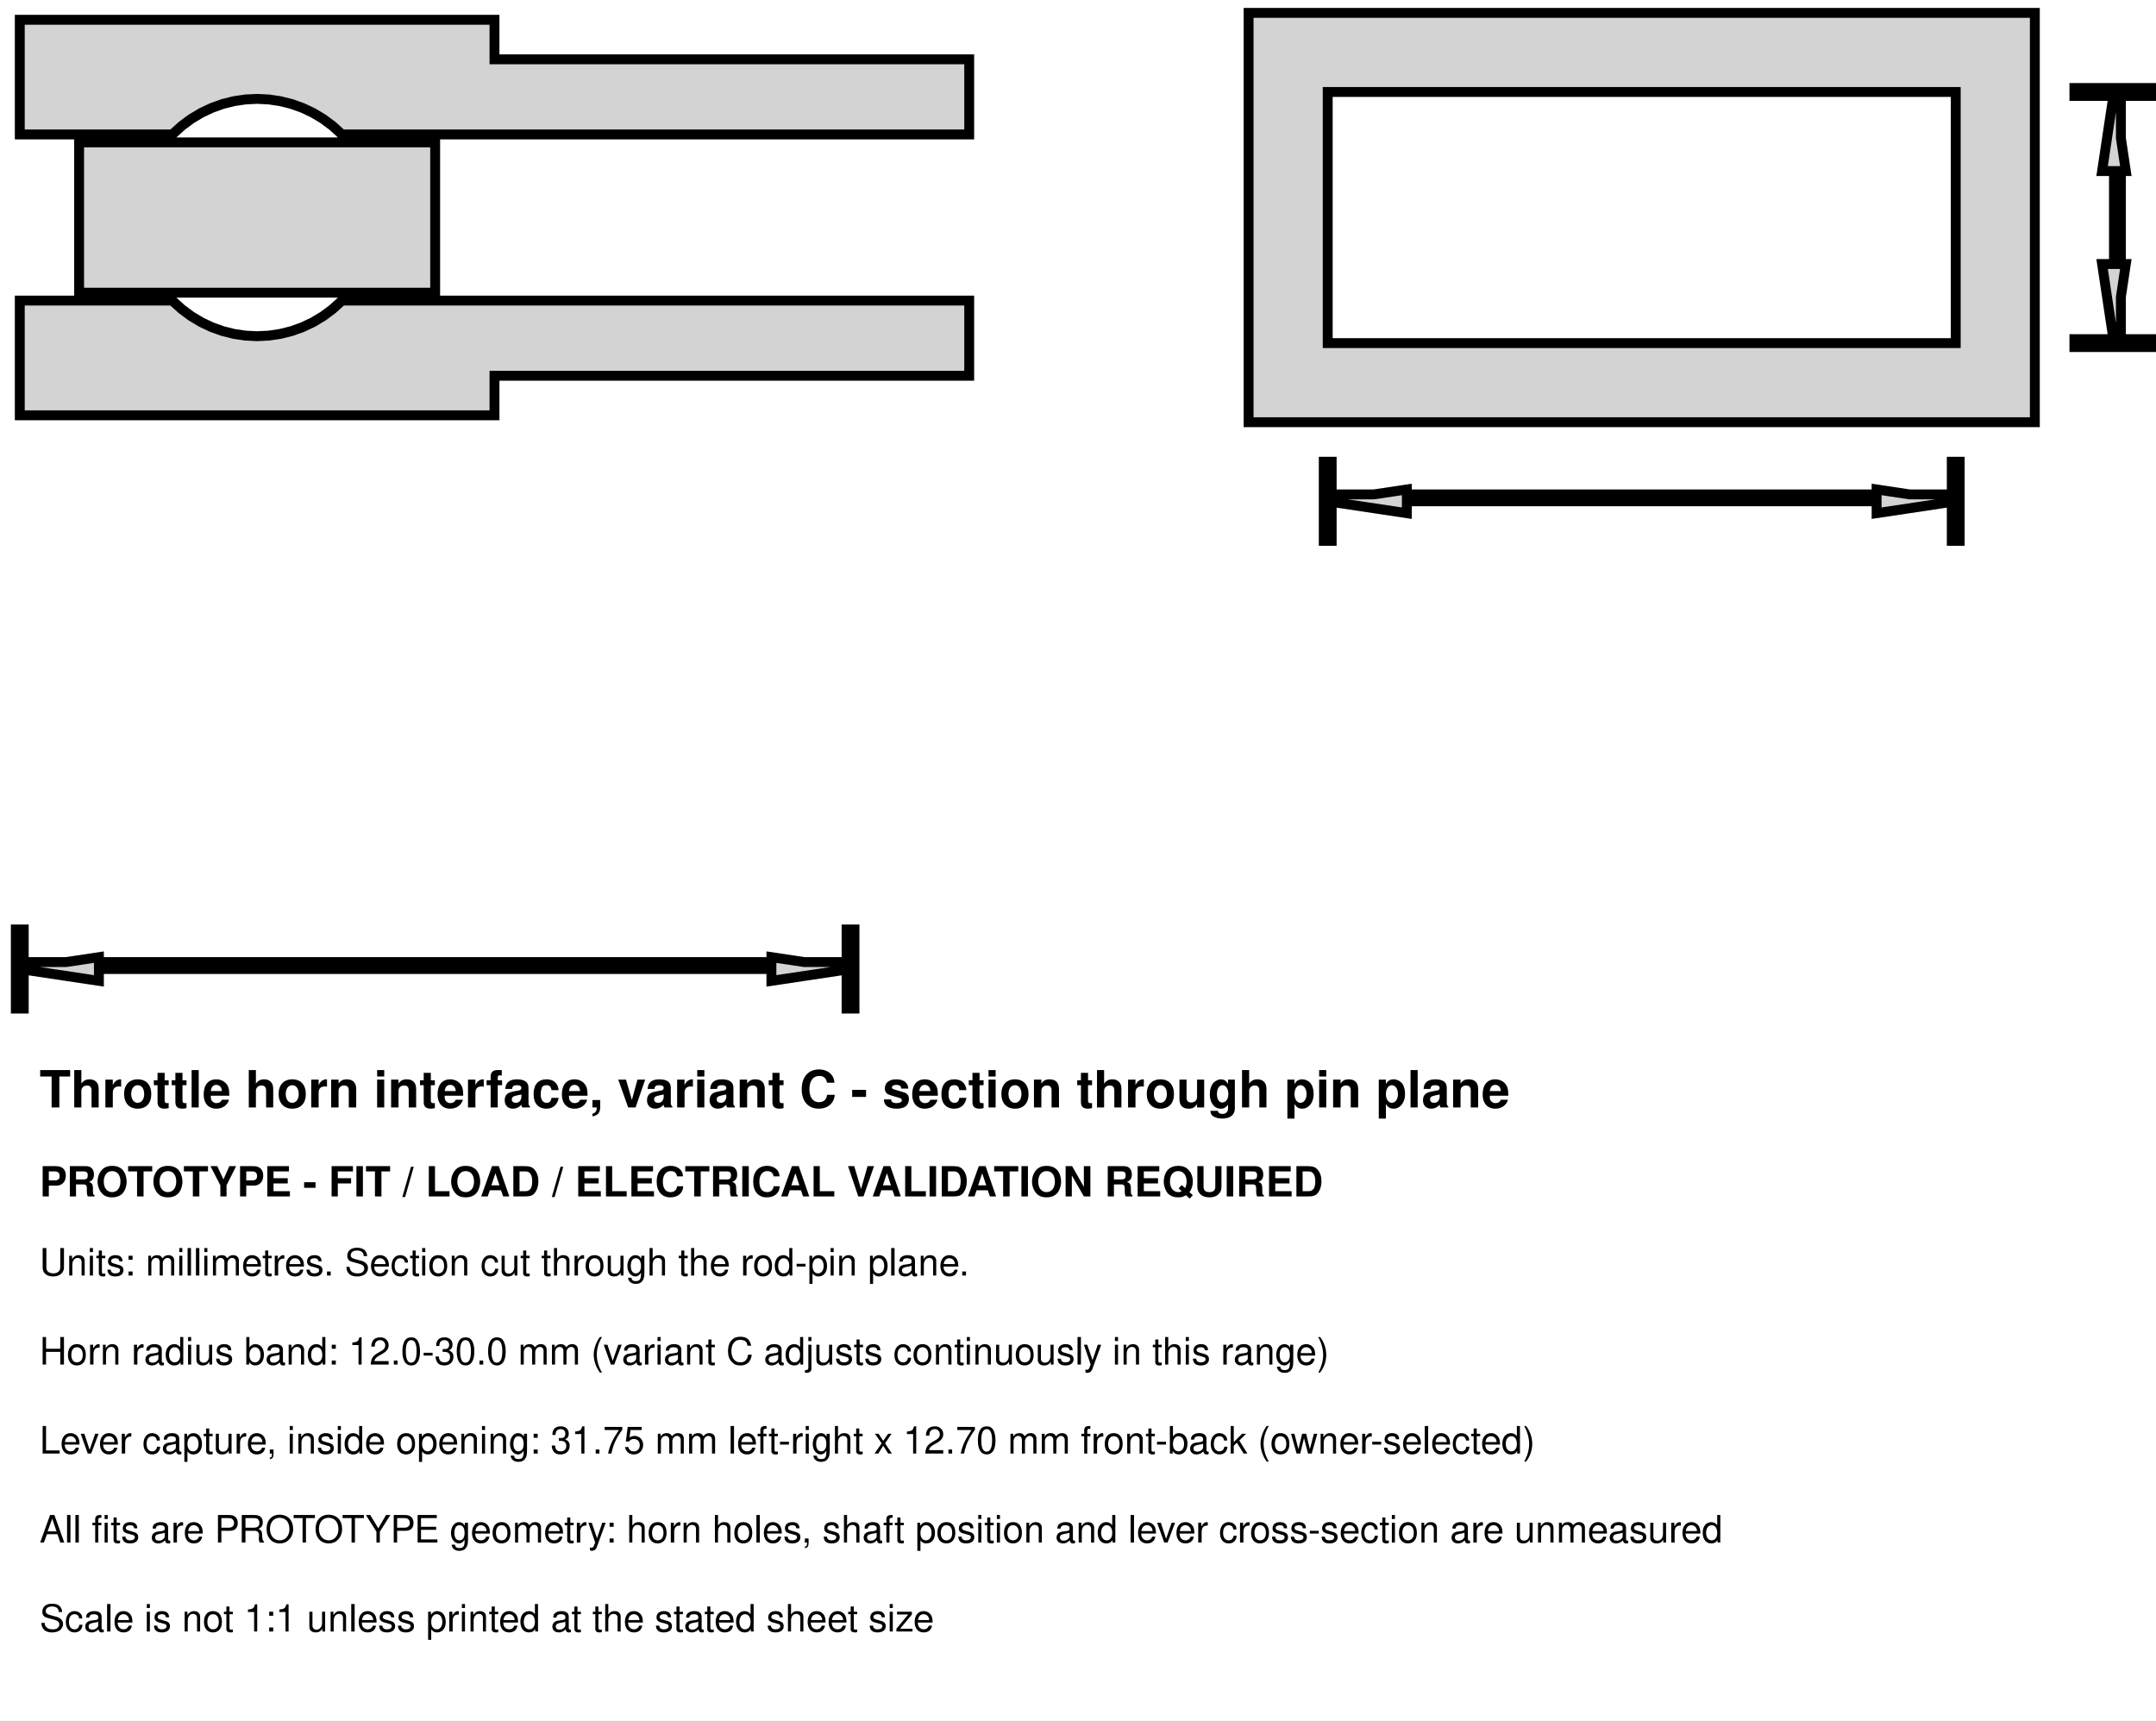
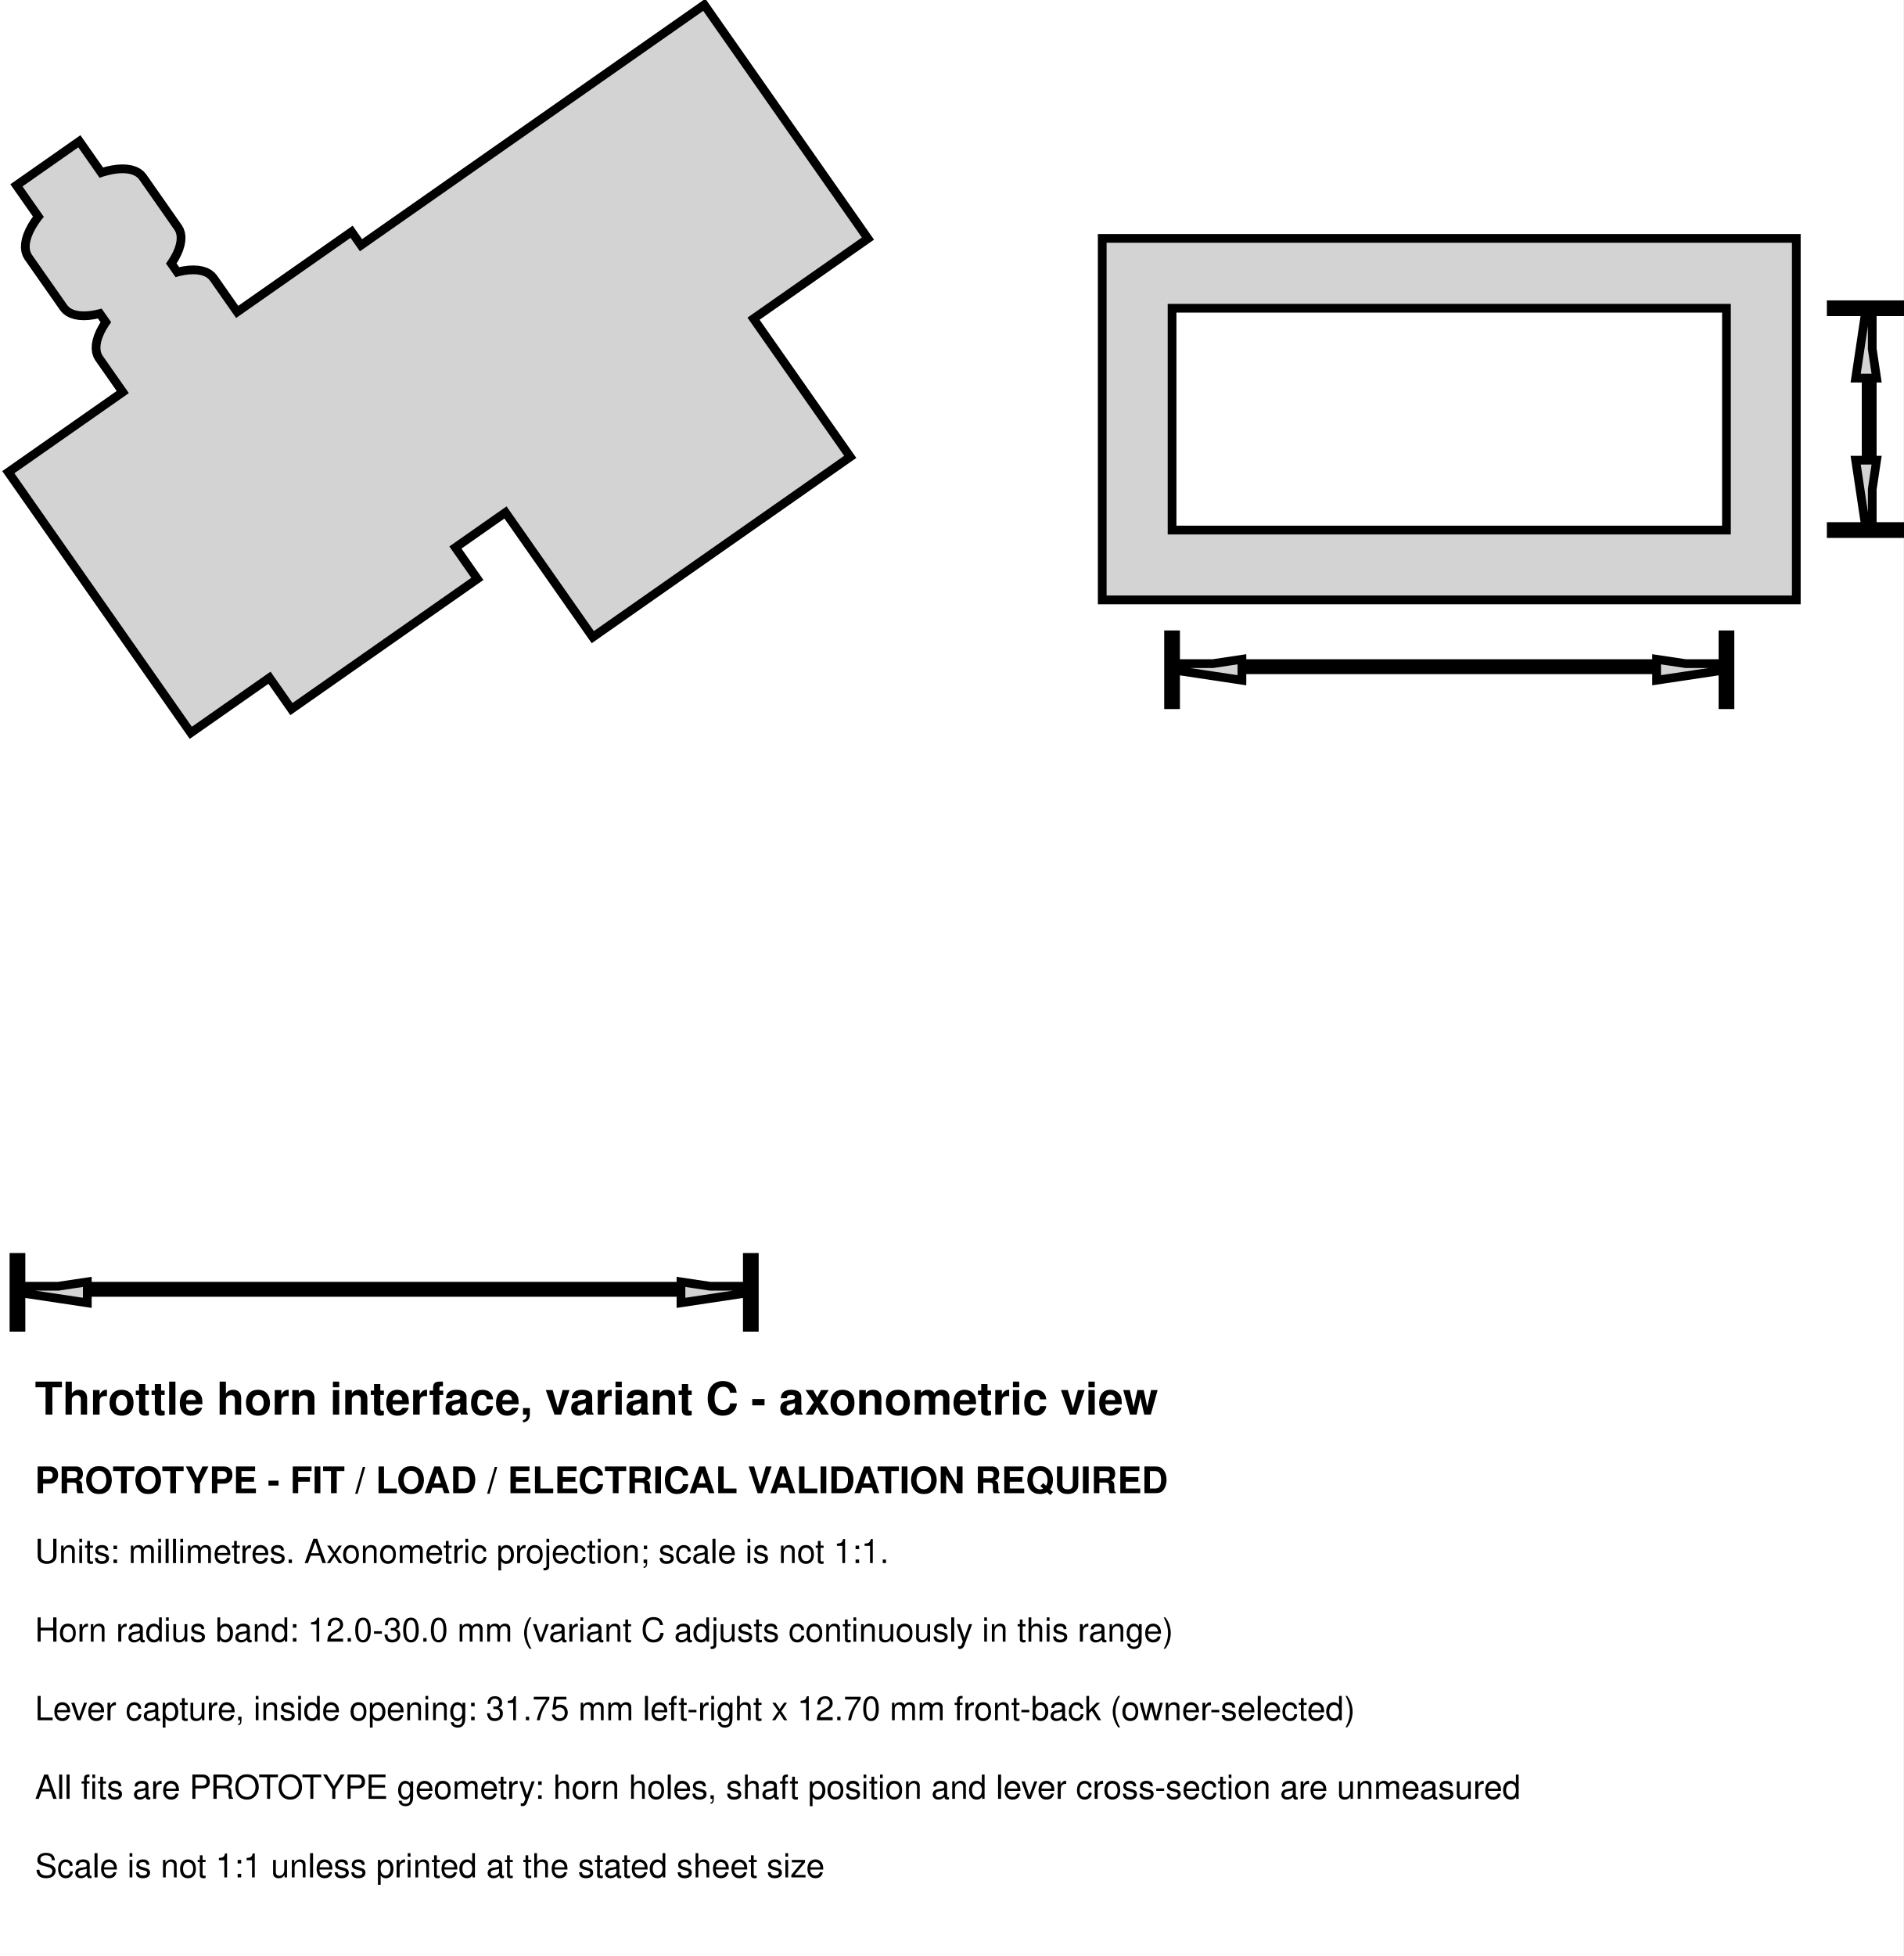
- <svg xmlns="http://www.w3.org/2000/svg" width="109mm" height="87.0mm" viewBox="-53.0 -11.0 109.0 87.0" version="1.1">
-   <rect x="-53.00" y="-11.00" width="109.00" height="87.00" fill="white" />
-   <path d=" M 49.875,-10.35 L 10.125,-10.35 L 10.125,10.35 L 49.875,10.35 z M 14.125,6.35 L 14.125,-6.35 L 45.875,-6.35 L 45.875,6.35 z M -44.243,-4.243 L -43.806,-4.638 L -43.333,-4.989 L -42.828,-5.292 L -42.296,-5.543 L -41.742,-5.742  L -41.17,-5.885 L -40.588,-5.971 L -40,-6 L -39.412,-5.971 L -38.83,-5.885 L -38.258,-5.742  L -37.704,-5.543 L -37.172,-5.292 L -36.667,-4.989 L -36.194,-4.638 L -35.757,-4.243 L -35.719,-4.2  L -4,-4.2 L -4,-8 L -28,-8 L -28,-10 L -52,-10 L -52,-4.2  L -44.281,-4.2 z M 55.875,6.15 L 54.225,6.15 L 54.225,4.017 L 54.475,2.35 L 54.225,2.35 L 54.225,-2.35  L 54.475,-2.35 L 54.225,-4.017 L 54.225,-6.15 L 55.875,-6.15 L 55.875,-6.55 L 51.875,-6.55  L 51.875,-6.15 L 53.845,-6.15 L 53.275,-2.35 L 53.875,-2.35 L 53.875,2.35 L 53.275,2.35  L 53.845,6.15 L 51.875,6.15 L 51.875,6.55 L 55.875,6.55 z M -31,-3.8 L -49,-3.8 L -49,3.8 L -31,3.8 z M -28,8 L -4,8 L -4,4.2 L -35.719,4.2 L -35.757,4.243 L -36.194,4.638  L -36.667,4.989 L -37.172,5.292 L -37.704,5.543 L -38.258,5.742 L -38.83,5.885 L -39.412,5.971  L -40,6 L -40.588,5.971 L -41.17,5.885 L -41.742,5.742 L -42.296,5.543 L -42.828,5.292  L -43.333,4.989 L -43.806,4.638 L -44.243,4.243 L -44.281,4.2 L -52,4.2 L -52,10  L -28,10 z M 14.325,14.38 L 18.125,14.95 L 18.125,14.35 L 41.875,14.35 L 41.875,14.95 L 45.675,14.38  L 45.675,16.35 L 46.075,16.35 L 46.075,12.35 L 45.675,12.35 L 45.675,14 L 43.542,14  L 41.875,13.75 L 41.875,14 L 18.125,14 L 18.125,13.75 L 16.458,14 L 14.325,14  L 14.325,12.35 L 13.925,12.35 L 13.925,16.35 L 14.325,16.35 z M -51.8,38.03 L -48,38.6 L -48,38 L -14,38 L -14,38.6 L -10.2,38.03  L -10.2,40 L -9.8,40 L -9.8,36 L -10.2,36 L -10.2,37.65 L -12.333,37.65  L -14,37.4 L -14,37.65 L -48,37.65 L -48,37.4 L -49.667,37.65 L -51.8,37.65  L -51.8,36 L -52.2,36 L -52.2,40 L -51.8,40 z " stroke="black" fill="lightgray" stroke-width="0.5" />
+ <svg xmlns="http://www.w3.org/2000/svg" width="109mm" height="112.0mm" viewBox="-53.0 -24.0 109.0 112.0" version="1.1">
+   <rect x="-53.00" y="-24.00" width="109.00" height="112.00" fill="white" />
+   <path d=" M -37.567,14.807 L -36.31,16.602 L -25.661,9.146 L -26.918,7.35 L -24.051,5.343 L -19.051,12.483  L -4.306,2.159 L -9.845,-5.751 L -3.292,-10.339 L -12.665,-23.725 L -32.324,-9.959 L -32.863,-10.729  L -39.416,-6.14 L -40.775,-8.08 L -40.896,-8.22 L -41.048,-8.336 L -41.229,-8.428 L -41.437,-8.494  L -41.669,-8.535 L -41.925,-8.548 L -42.202,-8.536 L -42.496,-8.496 L -42.806,-8.431 L -42.844,-8.42  L -43.189,-8.913 L -43.166,-8.946 L -42.999,-9.214 L -42.861,-9.477 L -42.754,-9.732 L -42.68,-9.977  L -42.638,-10.21 L -42.629,-10.428 L -42.654,-10.629 L -42.711,-10.812 L -42.801,-10.973 L -44.826,-13.867  L -44.948,-14.006 L -45.099,-14.123 L -45.28,-14.214 L -45.488,-14.281 L -45.721,-14.321 L -45.977,-14.335  L -46.254,-14.322 L -46.548,-14.282 L -46.857,-14.217 L -47.178,-14.126 L -47.2,-14.118 L -48.455,-15.911  L -52.059,-13.387 L -50.804,-11.595 L -50.819,-11.577 L -51.014,-11.306 L -51.181,-11.038 L -51.319,-10.775  L -51.426,-10.519 L -51.501,-10.274 L -51.542,-10.041 L -51.551,-9.823 L -51.527,-9.622 L -51.469,-9.44  L -51.38,-9.278 L -49.354,-6.385 L -49.233,-6.245 L -49.081,-6.129 L -48.9,-6.037 L -48.692,-5.971  L -48.459,-5.931 L -48.203,-5.917 L -47.927,-5.93 L -47.633,-5.969 L -47.323,-6.035 L -47.285,-6.045  L -46.94,-5.552 L -46.963,-5.52 L -47.13,-5.252 L -47.268,-4.988 L -47.374,-4.733 L -47.449,-4.488  L -47.491,-4.255 L -47.5,-4.037 L -47.475,-3.836 L -47.418,-3.654 L -47.328,-3.492 L -45.969,-1.551  L -52.523,3.037 L -42.073,17.961 z M 49.875,-10.35 L 10.125,-10.35 L 10.125,10.35 L 49.875,10.35 z M 14.125,6.35 L 14.125,-6.35 L 45.875,-6.35 L 45.875,6.35 z M 55.875,6.15 L 54.225,6.15 L 54.225,4.017 L 54.475,2.35 L 54.225,2.35 L 54.225,-2.35  L 54.475,-2.35 L 54.225,-4.017 L 54.225,-6.15 L 55.875,-6.15 L 55.875,-6.55 L 51.875,-6.55  L 51.875,-6.15 L 53.845,-6.15 L 53.275,-2.35 L 53.875,-2.35 L 53.875,2.35 L 53.275,2.35  L 53.845,6.15 L 51.875,6.15 L 51.875,6.55 L 55.875,6.55 z M 14.325,14.38 L 18.125,14.95 L 18.125,14.35 L 41.875,14.35 L 41.875,14.95 L 45.675,14.38  L 45.675,16.35 L 46.075,16.35 L 46.075,12.35 L 45.675,12.35 L 45.675,14 L 43.542,14  L 41.875,13.75 L 41.875,14 L 18.125,14 L 18.125,13.75 L 16.458,14 L 14.325,14  L 14.325,12.35 L 13.925,12.35 L 13.925,16.35 L 14.325,16.35 z M -51.8,50.03 L -48,50.6 L -48,50 L -14,50 L -14,50.6 L -10.2,50.03  L -10.2,52 L -9.8,52 L -9.8,48 L -10.2,48 L -10.2,49.65 L -12.333,49.65  L -14,49.4 L -14,49.65 L -48,49.65 L -48,49.4 L -49.667,49.65 L -51.8,49.65  L -51.8,48 L -52.2,48 L -52.2,52 L -51.8,52 z " stroke="black" fill="lightgray" stroke-width="0.5" />
  <g font-family="Helvetica, Arial, sans-serif" fill="black">
-     <text x="-51.00" y="45.00" font-size="2.6" font-weight="bold">Throttle horn interface, variant C - section through pin plane</text>
-     <text x="-51.00" y="49.50" font-size="2.1" font-weight="bold">PROTOTYPE - FIT / LOAD / ELECTRICAL VALIDATION REQUIRED</text>
-     <text x="-51.00" y="53.50" font-size="1.9" font-weight="normal">Units: millimetres. Section cut through the rod-pin plane.</text>
-     <text x="-51.00" y="58.00" font-size="1.9" font-weight="normal">Horn radius band: 12.0-30.0 mm (variant C adjusts continuously in this range)</text>
-     <text x="-51.00" y="62.50" font-size="1.9" font-weight="normal">Lever capture, inside opening: 31.75 mm left-right x 12.70 mm front-back (owner-selected)</text>
-     <text x="-51.00" y="67.00" font-size="1.9" font-weight="normal">All fits are PROTOTYPE geometry: horn holes, shaft position and lever cross-section are unmeasured</text>
-     <text x="-51.00" y="71.50" font-size="1.9" font-weight="normal">Scale is not 1:1 unless printed at the stated sheet size</text>
+     <text x="-51.00" y="57.00" font-size="2.6" font-weight="bold">Throttle horn interface, variant C - axonometric view</text>
+     <text x="-51.00" y="61.50" font-size="2.1" font-weight="bold">PROTOTYPE - FIT / LOAD / ELECTRICAL VALIDATION REQUIRED</text>
+     <text x="-51.00" y="65.50" font-size="1.9" font-weight="normal">Units: millimetres. Axonometric projection; scale is not 1:1.</text>
+     <text x="-51.00" y="70.00" font-size="1.9" font-weight="normal">Horn radius band: 12.0-30.0 mm (variant C adjusts continuously in this range)</text>
+     <text x="-51.00" y="74.50" font-size="1.9" font-weight="normal">Lever capture, inside opening: 31.75 mm left-right x 12.70 mm front-back (owner-selected)</text>
+     <text x="-51.00" y="79.00" font-size="1.9" font-weight="normal">All fits are PROTOTYPE geometry: horn holes, shaft position and lever cross-section are unmeasured</text>
+     <text x="-51.00" y="83.50" font-size="1.9" font-weight="normal">Scale is not 1:1 unless printed at the stated sheet size</text>
  </g>
</svg>
